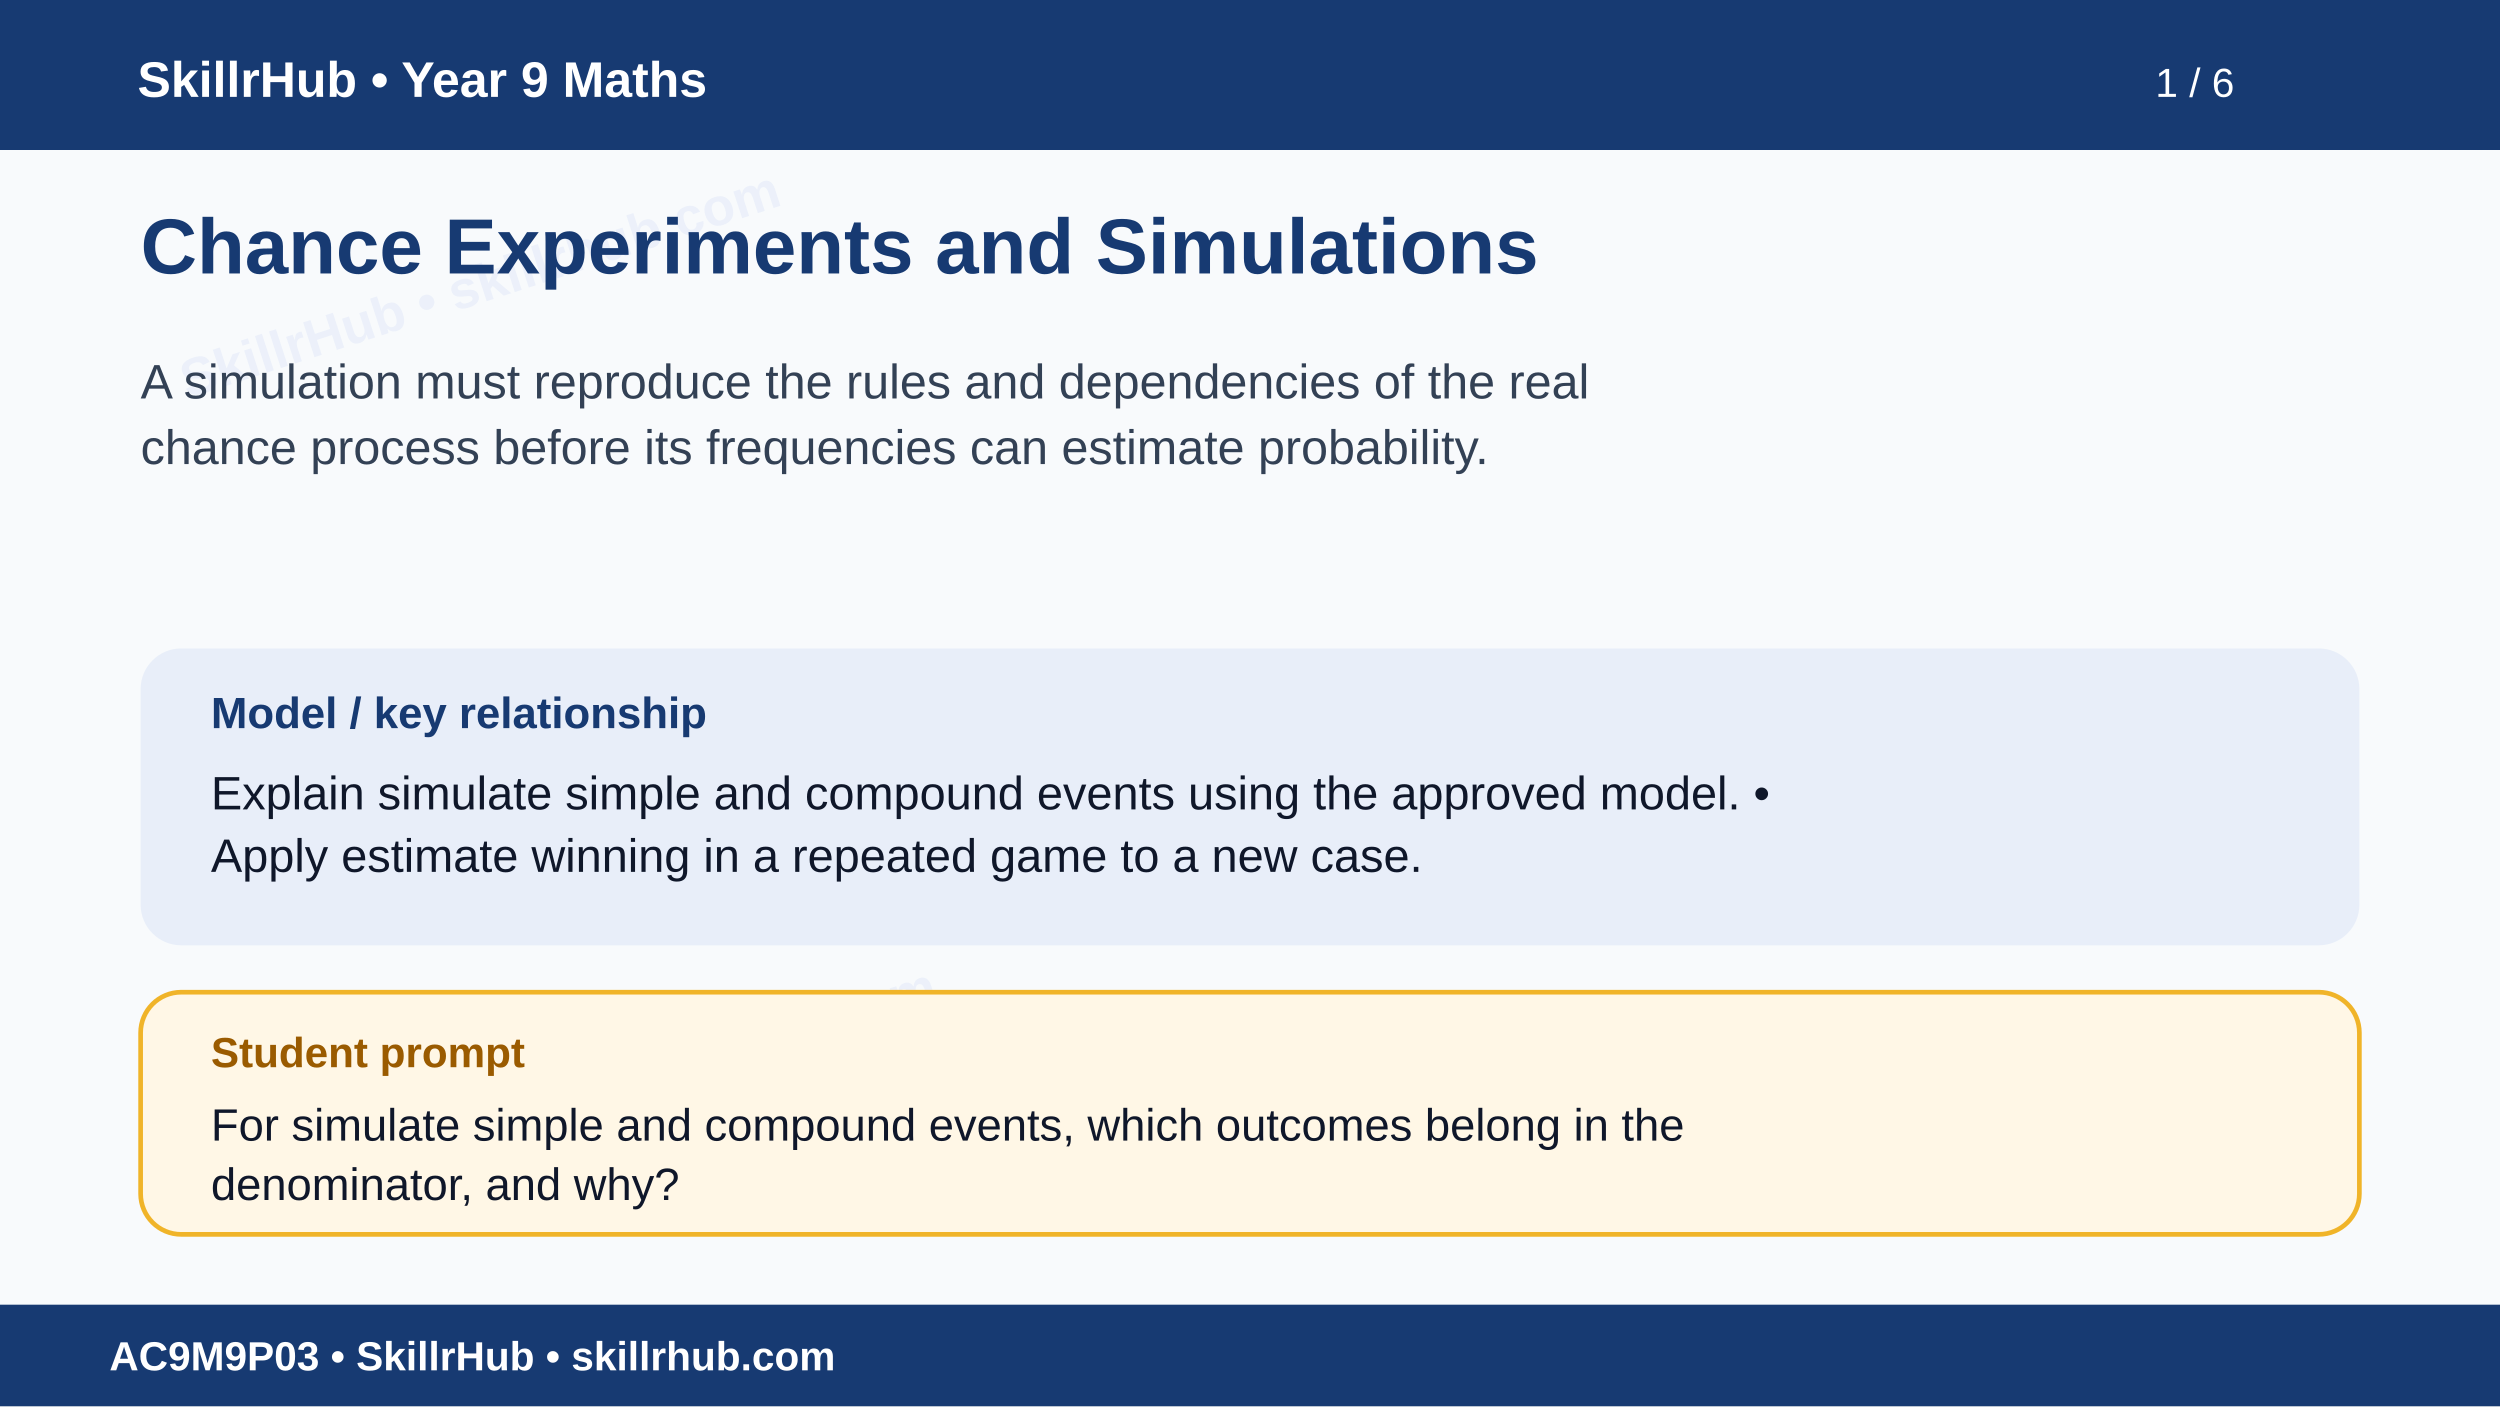
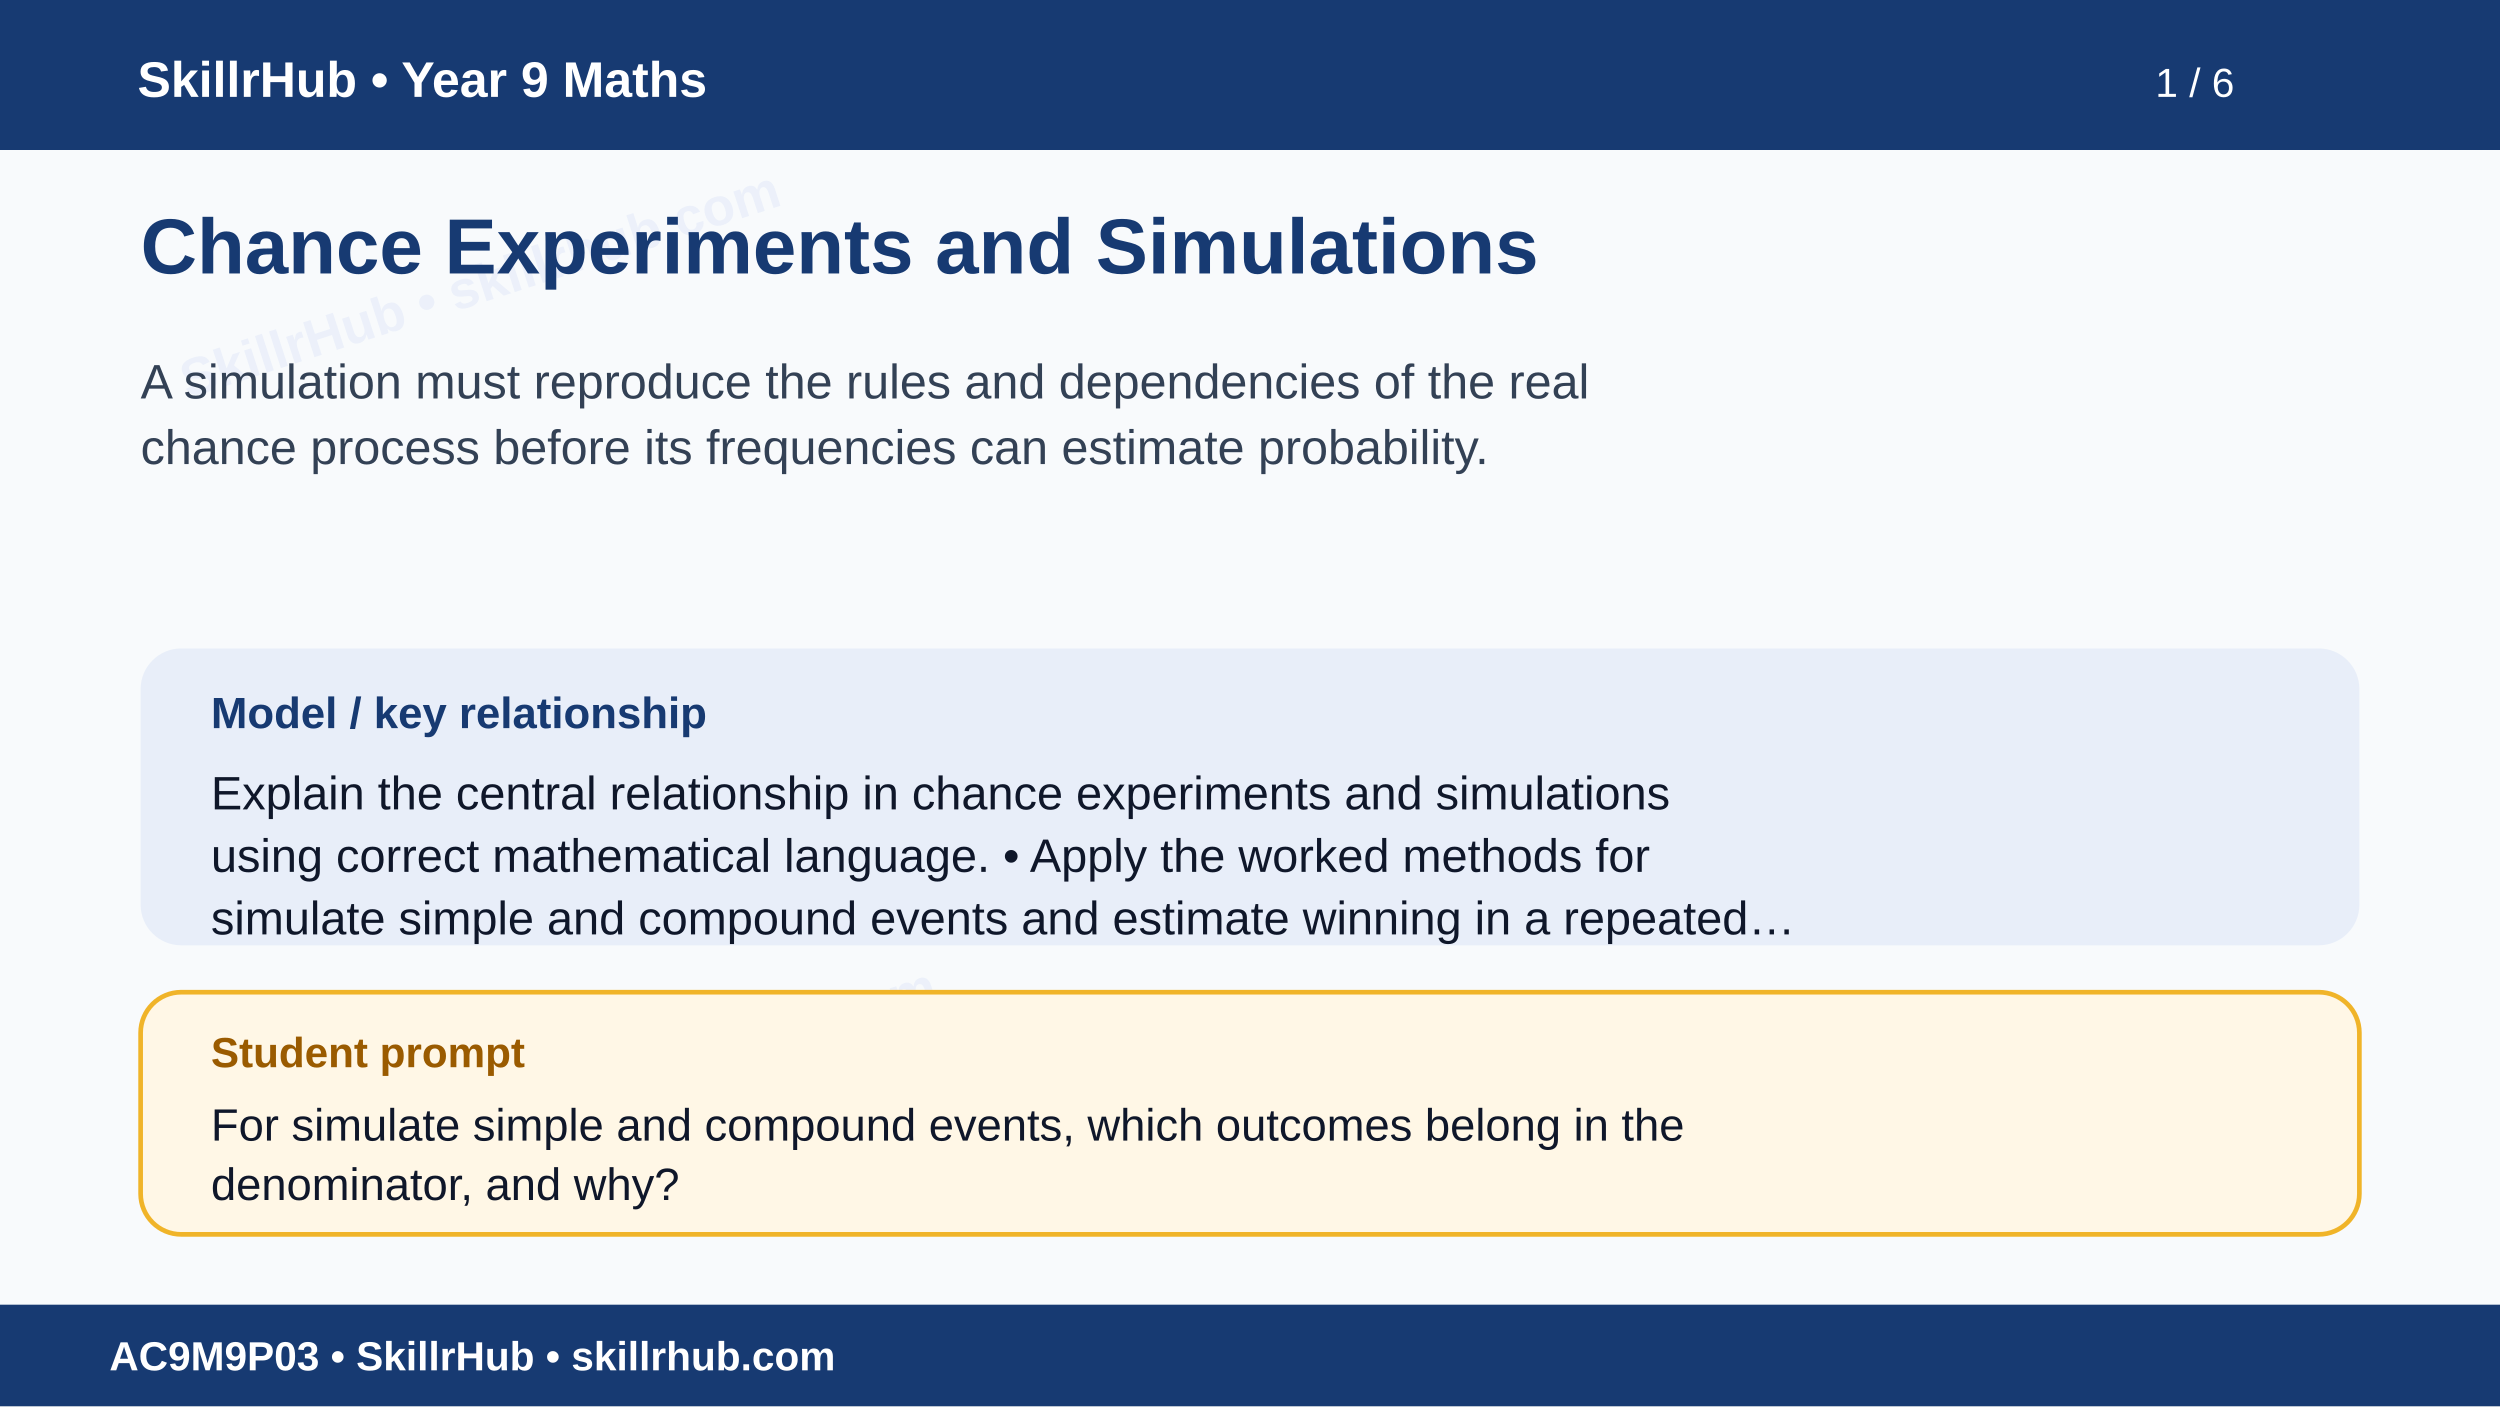
<svg xmlns="http://www.w3.org/2000/svg" width="1600" height="900" viewBox="0 0 1600 900" role="img" aria-labelledby="title desc">
  <rect width="1600" height="900" fill="#f8fafc" />
  <g opacity=".055" fill="#1d4ed8" font-family="Arial,Helvetica,sans-serif" font-size="34" font-weight="700">
    <text x="120" y="255" transform="rotate(-18 120 255)">SkillrHub • skillrhub.com</text>
    <text x="790" y="560" transform="rotate(-18 790 560)">SkillrHub • skillrhub.com</text>
    <text x="220" y="765" transform="rotate(-18 220 765)">SkillrHub • skillrhub.com</text>
  </g>
  <rect width="1600" height="96" fill="#173a72" />
  <text x="88" y="62" fill="#fff" font-family="Arial,Helvetica,sans-serif" font-size="32" font-weight="700">SkillrHub • Year 9 Maths</text>
  <text x="1430" y="62" text-anchor="end" fill="#fff" font-family="Arial,Helvetica,sans-serif" font-size="26">1 / 6</text>
  <text x="90" y="175" fill="#173a72" font-family="Arial,Helvetica,sans-serif" font-size="50" font-weight="700">Chance Experiments and Simulations</text>
  <text x="90" y="255" fill="#334155" font-family="Arial,Helvetica,sans-serif" font-size="31" font-weight="400">A simulation must reproduce the rules and dependencies of the real</text>
  <text x="90" y="297" fill="#334155" font-family="Arial,Helvetica,sans-serif" font-size="31" font-weight="400">chance process before its frequencies can estimate probability.</text>
  <rect x="90" y="415" width="1420" height="190" rx="26" fill="#e8eef9" />
  <text x="135" y="466" fill="#173a72" font-family="Arial,Helvetica,sans-serif" font-size="28" font-weight="700">Model / key relationship</text>
-   <text x="135" y="518" fill="#0f172a" font-family="Arial,Helvetica,sans-serif" font-size="30" font-weight="400">Explain simulate simple and compound events using the approved model. •</text>
-   <text x="135" y="558" fill="#0f172a" font-family="Arial,Helvetica,sans-serif" font-size="30" font-weight="400">Apply estimate winning in a repeated game to a new case.</text>
+   <text x="135" y="518" fill="#0f172a" font-family="Arial,Helvetica,sans-serif" font-size="30" font-weight="400">Explain the central relationship in chance experiments and simulations</text>
+   <text x="135" y="558" fill="#0f172a" font-family="Arial,Helvetica,sans-serif" font-size="30" font-weight="400">using correct mathematical language. • Apply the worked methods for</text>
+   <text x="135" y="598" fill="#0f172a" font-family="Arial,Helvetica,sans-serif" font-size="30" font-weight="400">simulate simple and compound events and estimate winning in a repeated…</text>
  <rect x="90" y="635" width="1420" height="155" rx="26" fill="#fff7e6" stroke="#f0b429" stroke-width="3" />
  <text x="135" y="683" fill="#9a5b00" font-family="Arial,Helvetica,sans-serif" font-size="27" font-weight="700">Student prompt</text>
  <text x="135" y="730" fill="#0f172a" font-family="Arial,Helvetica,sans-serif" font-size="29" font-weight="400">For simulate simple and compound events, which outcomes belong in the</text>
  <text x="135" y="768" fill="#0f172a" font-family="Arial,Helvetica,sans-serif" font-size="29" font-weight="400">denominator, and why?</text>
  <rect y="835" width="1600" height="65" fill="#173a72" />
  <text x="70" y="877" fill="#fff" font-family="Arial,Helvetica,sans-serif" font-size="26" font-weight="700">AC9M9P03 • SkillrHub • skillrhub.com</text>
</svg>
